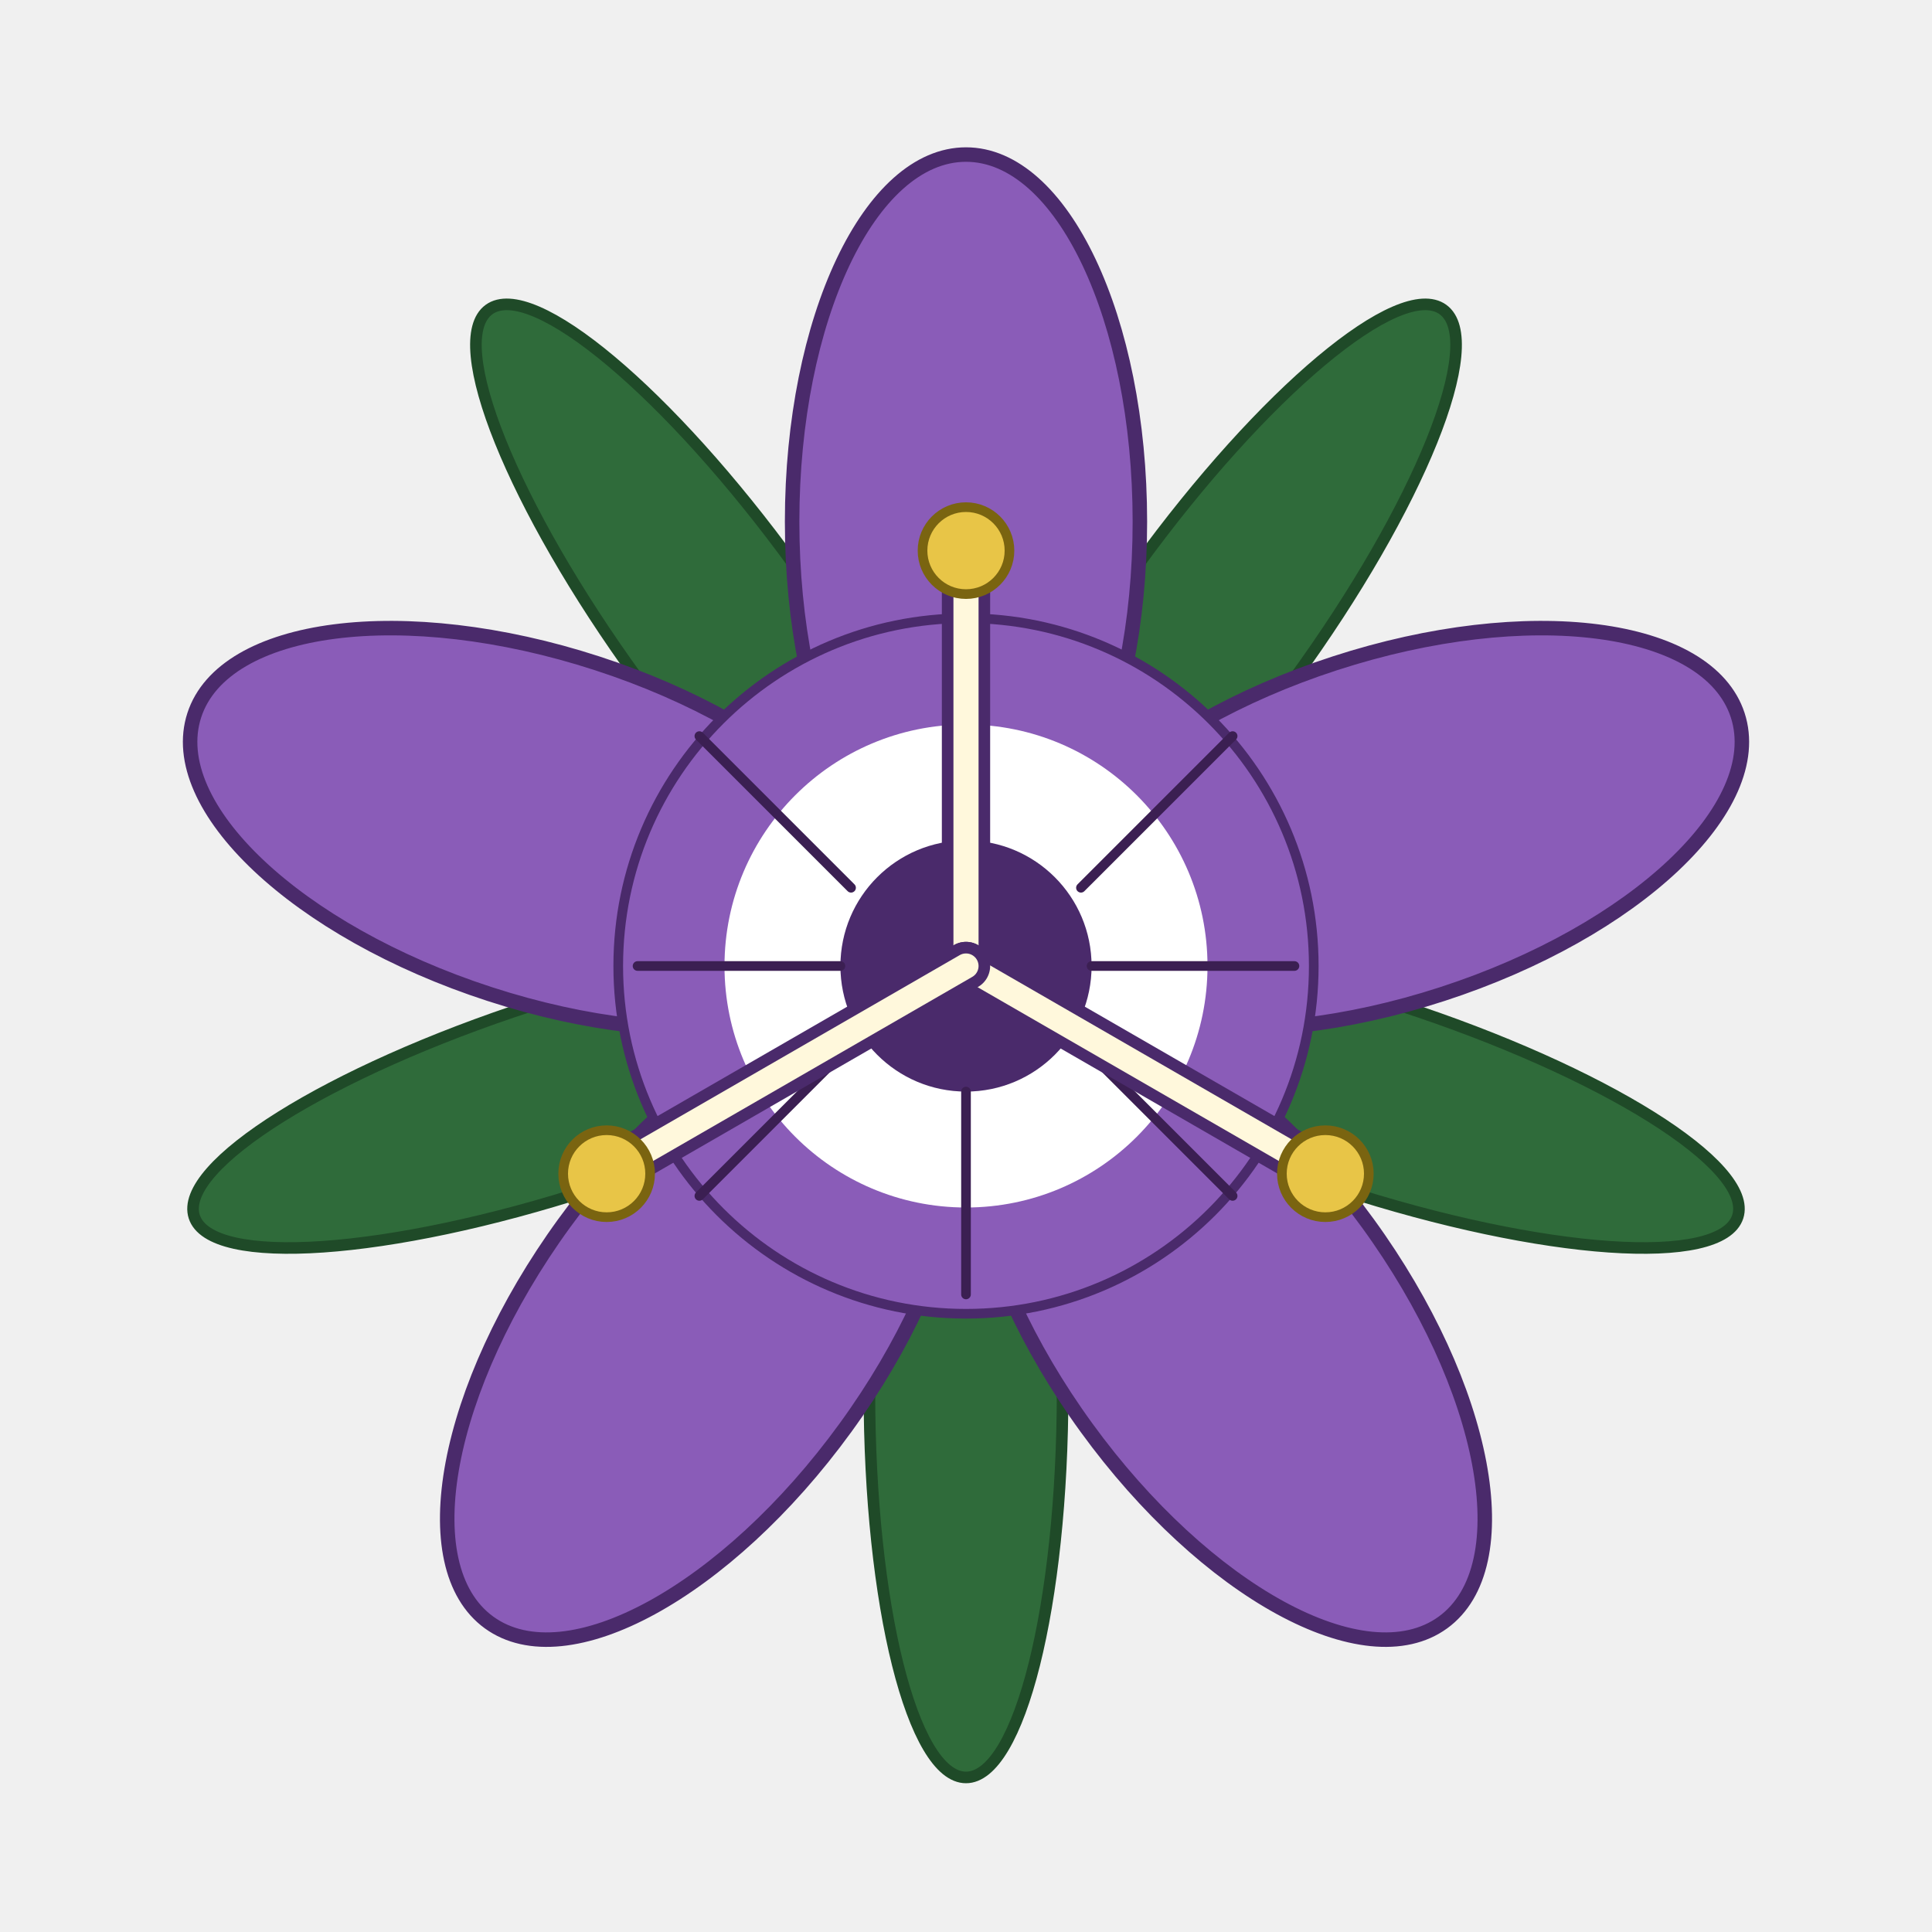
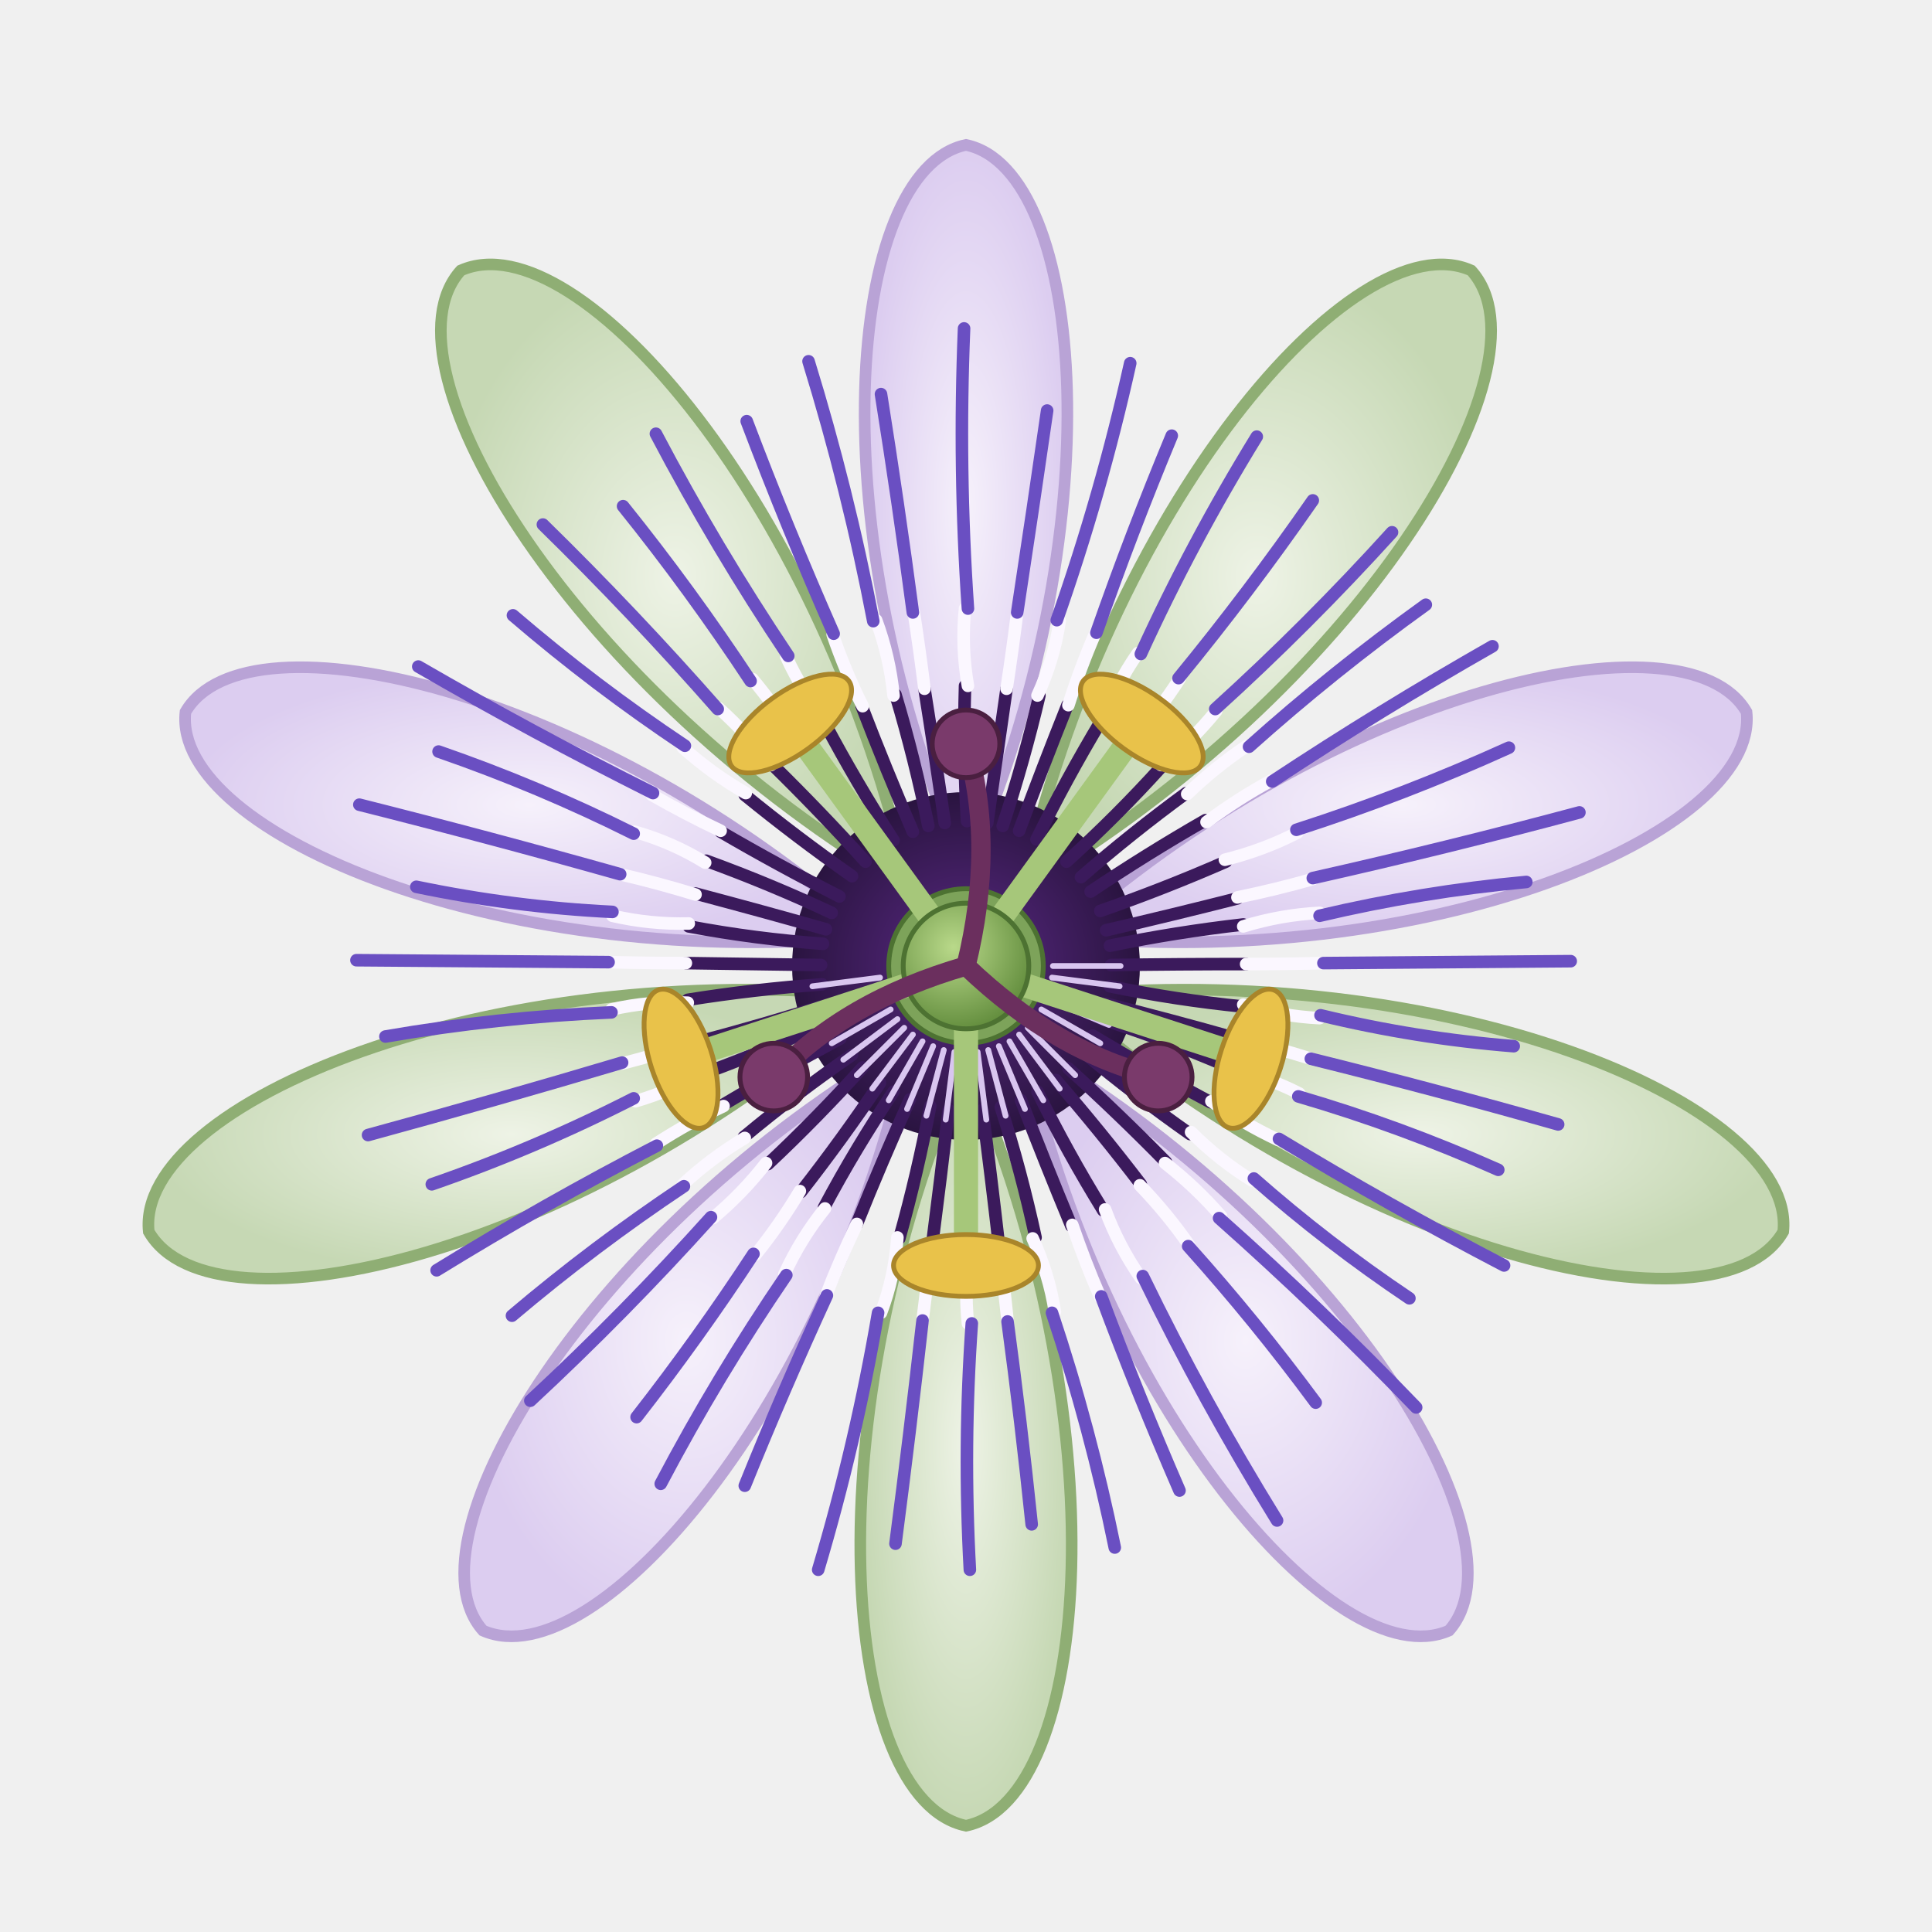
- <svg xmlns="http://www.w3.org/2000/svg" viewBox="0 0 200 200" role="img" aria-labelledby="titre-fleur-vignette">
-   <g fill="#2f6b3a" stroke="#1f4a28" stroke-width="1.2">
-     <ellipse cx="100" cy="56" rx="10" ry="40" transform="rotate(36 100 100)" />
-     <ellipse cx="100" cy="56" rx="10" ry="40" transform="rotate(108 100 100)" />
-     <ellipse cx="100" cy="56" rx="10" ry="40" transform="rotate(180 100 100)" />
-     <ellipse cx="100" cy="56" rx="10" ry="40" transform="rotate(252 100 100)" />
-     <ellipse cx="100" cy="56" rx="10" ry="40" transform="rotate(324 100 100)" />
-   </g>
-   <g fill="#8a5cb8" stroke="#4a2a6b" stroke-width="1.5">
-     <ellipse cx="100" cy="54" rx="18" ry="38" transform="rotate(0 100 100)" />
-     <ellipse cx="100" cy="54" rx="18" ry="38" transform="rotate(72 100 100)" />
-     <ellipse cx="100" cy="54" rx="18" ry="38" transform="rotate(144 100 100)" />
-     <ellipse cx="100" cy="54" rx="18" ry="38" transform="rotate(216 100 100)" />
-     <ellipse cx="100" cy="54" rx="18" ry="38" transform="rotate(288 100 100)" />
-   </g>
-   <circle cx="100" cy="100" r="36" fill="#8a5cb8" stroke="#4a2a6b" stroke-width="1" />
-   <circle cx="100" cy="100" r="25" fill="#ffffff" />
-   <circle cx="100" cy="100" r="13" fill="#4a2a6b" />
-   <g stroke="#3b1f52" stroke-width="1" stroke-linecap="round">
-     <line x1="100" y1="87" x2="100" y2="66" />
-     <line x1="111.9" y1="91.9" x2="127.6" y2="76.2" />
-     <line x1="113" y1="100" x2="134" y2="100" />
-     <line x1="111.9" y1="108.1" x2="127.6" y2="123.8" />
-     <line x1="100" y1="113" x2="100" y2="134" />
-     <line x1="88.1" y1="108.1" x2="72.4" y2="123.8" />
-     <line x1="87" y1="100" x2="66" y2="100" />
-     <line x1="88.1" y1="91.9" x2="72.4" y2="76.2" />
-   </g>
-   <line x1="100" y1="100" x2="100" y2="58" stroke="#4a2a6b" stroke-width="5" stroke-linecap="round" />
-   <line x1="100" y1="100" x2="100" y2="58" stroke="#fff8dc" stroke-width="2.6" stroke-linecap="round" />
-   <circle cx="100" cy="57" r="4.5" fill="#e8c547" stroke="#7a6410" stroke-width="1" />
-   <line x1="100" y1="100" x2="136.4" y2="121" stroke="#4a2a6b" stroke-width="5" stroke-linecap="round" />
-   <line x1="100" y1="100" x2="136.4" y2="121" stroke="#fff8dc" stroke-width="2.6" stroke-linecap="round" />
-   <circle cx="137.2" cy="121.5" r="4.5" fill="#e8c547" stroke="#7a6410" stroke-width="1" />
-   <line x1="100" y1="100" x2="63.6" y2="121" stroke="#4a2a6b" stroke-width="5" stroke-linecap="round" />
-   <line x1="100" y1="100" x2="63.6" y2="121" stroke="#fff8dc" stroke-width="2.6" stroke-linecap="round" />
-   <circle cx="62.8" cy="121.5" r="4.5" fill="#e8c547" stroke="#7a6410" stroke-width="1" />
+ <svg xmlns="http://www.w3.org/2000/svg" viewBox="0 0 200 200" role="img" aria-labelledby="t-vign">
+   <defs>
+     <radialGradient id="vign-pet" cx="50%" cy="50%" r="50%">
+       <stop offset="0" stop-color="#f6f1fb" />
+       <stop offset="1" stop-color="#dccdf0" />
+     </radialGradient>
+     <radialGradient id="vign-sep" cx="50%" cy="50%" r="50%">
+       <stop offset="0" stop-color="#eef3e6" />
+       <stop offset="1" stop-color="#c6d8b4" />
+     </radialGradient>
+     <radialGradient id="vign-coeur" cx="50%" cy="50%" r="50%">
+       <stop offset="0" stop-color="#5b2a86" />
+       <stop offset="1" stop-color="#2a1440" />
+     </radialGradient>
+     <radialGradient id="vign-ova" cx="40%" cy="35%" r="70%">
+       <stop offset="0" stop-color="#b9d98a" />
+       <stop offset="1" stop-color="#5f8a3a" />
+     </radialGradient>
+   </defs>
+   <path d="M105.9 91.9 C114.5 52.7 140.2 22.6 152.3 28 C161.2 37.8 140.5 71.6 105.9 91.9Z" fill="url(#vign-sep)" stroke="#8fae74" stroke-width="1.2" />
+   <path d="M109.5 103.1 C149.5 99.1 186 114.3 184.6 127.5 C178 139 139.5 129.8 109.5 103.1Z" fill="url(#vign-sep)" stroke="#8fae74" stroke-width="1.2" />
+   <path d="M100 110 C116.1 146.8 113 186.3 100 189 C87 186.3 83.9 146.8 100 110Z" fill="url(#vign-sep)" stroke="#8fae74" stroke-width="1.2" />
+   <path d="M90.5 103.1 C60.5 129.8 22 139 15.4 127.5 C14 114.3 50.5 99.1 90.5 103.1Z" fill="url(#vign-sep)" stroke="#8fae74" stroke-width="1.2" />
+   <path d="M94.1 91.9 C59.5 71.6 38.8 37.8 47.7 28 C59.8 22.6 85.5 52.7 94.1 91.9Z" fill="url(#vign-sep)" stroke="#8fae74" stroke-width="1.2" />
+   <path d="M100 90 C84.5 55.1 87.6 17.6 100 15 C112.4 17.6 115.5 55.1 100 90Z" fill="url(#vign-pet)" stroke="#b9a3d6" stroke-width="1.2" />
+   <path d="M109.5 96.9 C137.9 71.4 174.5 62.8 180.8 73.7 C182.2 86.3 147.5 100.8 109.5 96.9Z" fill="url(#vign-pet)" stroke="#b9a3d6" stroke-width="1.2" />
+   <path d="M105.9 108.1 C138.9 127.2 158.4 159.4 150 168.8 C138.4 173.9 113.9 145.4 105.9 108.1Z" fill="url(#vign-pet)" stroke="#b9a3d6" stroke-width="1.2" />
+   <path d="M94.1 108.1 C86.1 145.4 61.6 173.9 50 168.8 C41.6 159.4 61.1 127.2 94.1 108.1Z" fill="url(#vign-pet)" stroke="#b9a3d6" stroke-width="1.2" />
+   <path d="M90.5 96.9 C52.5 100.8 17.8 86.3 19.2 73.7 C25.5 62.8 62.1 71.4 90.5 96.9Z" fill="url(#vign-pet)" stroke="#b9a3d6" stroke-width="1.2" />
+   <circle cx="100" cy="100" r="18" fill="url(#vign-coeur)" />
+   <path d="M115 99.9 Q122 99.8 129 99.8" stroke="#3b1a5c" stroke-width="1.3" stroke-linecap="round" fill="none" />
+   <path d="M129 99.8 Q133 99.8 137 99.7" stroke="#fbf7ff" stroke-width="1.3" stroke-linecap="round" fill="none" />
+   <path d="M137 99.7 Q149.8 99.6 162.6 99.5" stroke="#6a4fc2" stroke-width="1.3" stroke-linecap="round" fill="none" />
+   <path d="M114.9 102.1 Q121.7 103.5 128.7 104.2" stroke="#3b1a5c" stroke-width="1.3" stroke-linecap="round" fill="none" />
+   <path d="M128.7 104 Q132.6 105.2 136.6 105.4" stroke="#fbf7ff" stroke-width="1.3" stroke-linecap="round" fill="none" />
+   <path d="M136.7 105.1 Q146.6 107.5 156.7 108.3" stroke="#6a4fc2" stroke-width="1.3" stroke-linecap="round" fill="none" />
+   <path d="M114.5 103.9 Q121.3 105.6 128 107.5" stroke="#3b1a5c" stroke-width="1.3" stroke-linecap="round" fill="none" />
+   <path d="M128 107.5 Q131.9 108.4 135.7 109.6" stroke="#fbf7ff" stroke-width="1.3" stroke-linecap="round" fill="none" />
+   <path d="M135.7 109.6 Q148.6 112.8 161.3 116.4" stroke="#6a4fc2" stroke-width="1.3" stroke-linecap="round" fill="none" />
+   <path d="M114 105.5 Q120.6 107.6 127.1 110.4" stroke="#3b1a5c" stroke-width="1.3" stroke-linecap="round" fill="none" />
+   <path d="M127 110.6 Q131 111.4 134.5 113.2" stroke="#fbf7ff" stroke-width="1.3" stroke-linecap="round" fill="none" />
+   <path d="M134.4 113.5 Q145 116.6 155.1 121.1" stroke="#6a4fc2" stroke-width="1.3" stroke-linecap="round" fill="none" />
+   <path d="M113.1 107.2 Q119.1 110.8 125.3 114.1" stroke="#3b1a5c" stroke-width="1.3" stroke-linecap="round" fill="none" />
+   <path d="M125.4 114 Q128.7 116.3 132.3 118" stroke="#fbf7ff" stroke-width="1.3" stroke-linecap="round" fill="none" />
+   <path d="M132.4 117.9 Q143.8 124.8 155.7 131" stroke="#6a4fc2" stroke-width="1.3" stroke-linecap="round" fill="none" />
+   <path d="M112.1 108.9 Q117.5 113.4 123.2 117.4" stroke="#3b1a5c" stroke-width="1.3" stroke-linecap="round" fill="none" />
+   <path d="M123.3 117.2 Q126.2 120.1 129.6 122.2" stroke="#fbf7ff" stroke-width="1.3" stroke-linecap="round" fill="none" />
+   <path d="M129.8 122 Q137.4 128.7 145.9 134.4" stroke="#6a4fc2" stroke-width="1.3" stroke-linecap="round" fill="none" />
+   <path d="M110.6 110.6 Q115.8 115.3 120.7 120.3" stroke="#3b1a5c" stroke-width="1.3" stroke-linecap="round" fill="none" />
+   <path d="M120.6 120.4 Q123.8 122.9 126.4 125.9" stroke="#fbf7ff" stroke-width="1.3" stroke-linecap="round" fill="none" />
+   <path d="M126.2 126.1 Q136.8 135.5 146.6 145.7" stroke="#6a4fc2" stroke-width="1.3" stroke-linecap="round" fill="none" />
+   <path d="M109.3 111.8 Q113.9 117.1 118.1 122.6" stroke="#3b1a5c" stroke-width="1.3" stroke-linecap="round" fill="none" />
+   <path d="M118 122.7 Q120.8 125.6 123.1 128.9" stroke="#fbf7ff" stroke-width="1.3" stroke-linecap="round" fill="none" />
+   <path d="M123 129 Q130 136.8 136.2 145.2" stroke="#6a4fc2" stroke-width="1.3" stroke-linecap="round" fill="none" />
+   <path d="M107.4 113 Q110.5 119.3 114.2 125.3" stroke="#3b1a5c" stroke-width="1.3" stroke-linecap="round" fill="none" />
+   <path d="M114.4 125.2 Q115.8 129 118.1 132.3" stroke="#fbf7ff" stroke-width="1.3" stroke-linecap="round" fill="none" />
+   <path d="M118.3 132.1 Q124.6 145.1 132.2 157.4" stroke="#6a4fc2" stroke-width="1.3" stroke-linecap="round" fill="none" />
+   <path d="M105.7 113.9 Q108.2 120.4 110.9 126.9" stroke="#3b1a5c" stroke-width="1.3" stroke-linecap="round" fill="none" />
+   <path d="M111 126.8 Q112.3 130.6 113.9 134.3" stroke="#fbf7ff" stroke-width="1.3" stroke-linecap="round" fill="none" />
+   <path d="M114 134.2 Q117.8 144.4 122.1 154.3" stroke="#6a4fc2" stroke-width="1.3" stroke-linecap="round" fill="none" />
+   <path d="M103.6 114.6 Q105.7 121.2 107.2 128.1" stroke="#3b1a5c" stroke-width="1.3" stroke-linecap="round" fill="none" />
+   <path d="M106.9 128.2 Q108.6 131.9 109.2 135.8" stroke="#fbf7ff" stroke-width="1.3" stroke-linecap="round" fill="none" />
+   <path d="M108.9 135.9 Q112.9 147.9 115.4 160.2" stroke="#6a4fc2" stroke-width="1.3" stroke-linecap="round" fill="none" />
+   <path d="M101.7 114.9 Q102.6 121.8 103.4 128.8" stroke="#3b1a5c" stroke-width="1.3" stroke-linecap="round" fill="none" />
+   <path d="M103.4 128.8 Q103.9 132.8 104.3 136.7" stroke="#fbf7ff" stroke-width="1.3" stroke-linecap="round" fill="none" />
+   <path d="M104.3 136.8 Q105.7 147.2 106.8 157.8" stroke="#6a4fc2" stroke-width="1.3" stroke-linecap="round" fill="none" />
+   <path d="M100.2 115 Q99.8 122 100.2 129" stroke="#3b1a5c" stroke-width="1.3" stroke-linecap="round" fill="none" />
+   <path d="M100.4 129 Q99.8 133 100.2 137" stroke="#fbf7ff" stroke-width="1.3" stroke-linecap="round" fill="none" />
+   <path d="M100.6 137 Q99.7 149.7 100.4 162.5" stroke="#6a4fc2" stroke-width="1.3" stroke-linecap="round" fill="none" />
+   <path d="M98.2 114.9 Q97.4 121.8 96.5 128.8" stroke="#3b1a5c" stroke-width="1.3" stroke-linecap="round" fill="none" />
+   <path d="M96.4 128.8 Q96 132.8 95.5 136.7" stroke="#fbf7ff" stroke-width="1.3" stroke-linecap="round" fill="none" />
+   <path d="M95.5 136.7 Q94.2 148.3 92.7 159.8" stroke="#6a4fc2" stroke-width="1.3" stroke-linecap="round" fill="none" />
+   <path d="M96.3 114.5 Q95 121.4 93.1 128.2" stroke="#3b1a5c" stroke-width="1.3" stroke-linecap="round" fill="none" />
+   <path d="M92.9 128.1 Q92.6 132.2 91.2 135.9" stroke="#fbf7ff" stroke-width="1.3" stroke-linecap="round" fill="none" />
+   <path d="M90.9 135.9 Q88.6 149.4 84.7 162.5" stroke="#6a4fc2" stroke-width="1.3" stroke-linecap="round" fill="none" />
+   <path d="M94.2 113.8 Q91.3 120.2 88.7 126.7" stroke="#3b1a5c" stroke-width="1.3" stroke-linecap="round" fill="none" />
+   <path d="M88.7 126.7 Q87 130.3 85.5 134.1" stroke="#fbf7ff" stroke-width="1.3" stroke-linecap="round" fill="none" />
+   <path d="M85.6 134.1 Q81.1 143.9 77.1 153.8" stroke="#6a4fc2" stroke-width="1.3" stroke-linecap="round" fill="none" />
+   <path d="M92.5 113 Q88.6 118.8 85.3 125" stroke="#3b1a5c" stroke-width="1.3" stroke-linecap="round" fill="none" />
+   <path d="M85.4 125.1 Q82.9 128.2 81.2 131.9" stroke="#fbf7ff" stroke-width="1.3" stroke-linecap="round" fill="none" />
+   <path d="M81.4 132 Q74.3 142.4 68.4 153.6" stroke="#6a4fc2" stroke-width="1.3" stroke-linecap="round" fill="none" />
+   <path d="M91.1 112.1 Q87.2 117.9 82.9 123.4" stroke="#3b1a5c" stroke-width="1.3" stroke-linecap="round" fill="none" />
+   <path d="M82.8 123.3 Q80.7 126.8 78.2 129.9" stroke="#fbf7ff" stroke-width="1.3" stroke-linecap="round" fill="none" />
+   <path d="M78 129.8 Q72.3 138.5 65.9 146.7" stroke="#6a4fc2" stroke-width="1.3" stroke-linecap="round" fill="none" />
+   <path d="M89.3 110.5 Q84.6 115.7 79.5 120.5" stroke="#3b1a5c" stroke-width="1.3" stroke-linecap="round" fill="none" />
+   <path d="M79.3 120.4 Q76.9 123.5 73.8 126.1" stroke="#fbf7ff" stroke-width="1.3" stroke-linecap="round" fill="none" />
+   <path d="M73.6 126 Q64.7 135.9 54.9 145" stroke="#6a4fc2" stroke-width="1.3" stroke-linecap="round" fill="none" />
+   <path d="M88.2 109.2 Q82.4 113.2 77 117.7" stroke="#3b1a5c" stroke-width="1.3" stroke-linecap="round" fill="none" />
+   <path d="M77.1 117.8 Q73.6 119.9 70.7 122.6" stroke="#fbf7ff" stroke-width="1.3" stroke-linecap="round" fill="none" />
+   <path d="M70.8 122.8 Q61.5 129 53 136.2" stroke="#6a4fc2" stroke-width="1.3" stroke-linecap="round" fill="none" />
+   <path d="M87 107.5 Q80.8 110.8 74.8 114.4" stroke="#3b1a5c" stroke-width="1.3" stroke-linecap="round" fill="none" />
+   <path d="M74.9 114.5 Q71.3 116.2 67.9 118.4" stroke="#fbf7ff" stroke-width="1.3" stroke-linecap="round" fill="none" />
+   <path d="M68 118.6 Q56.4 124.6 45.2 131.5" stroke="#6a4fc2" stroke-width="1.3" stroke-linecap="round" fill="none" />
+   <path d="M86.1 105.6 Q79.7 108.6 73.2 111" stroke="#3b1a5c" stroke-width="1.3" stroke-linecap="round" fill="none" />
+   <path d="M73.1 110.8 Q69.6 112.9 65.8 114" stroke="#fbf7ff" stroke-width="1.3" stroke-linecap="round" fill="none" />
+   <path d="M65.6 113.7 Q55.4 118.9 44.7 122.6" stroke="#6a4fc2" stroke-width="1.3" stroke-linecap="round" fill="none" />
+   <path d="M85.6 104 Q78.9 106.1 72.1 107.9" stroke="#3b1a5c" stroke-width="1.3" stroke-linecap="round" fill="none" />
+   <path d="M72.1 107.8 Q68.3 109.1 64.4 110.1" stroke="#fbf7ff" stroke-width="1.3" stroke-linecap="round" fill="none" />
+   <path d="M64.4 110 Q51.3 113.9 38.1 117.5" stroke="#6a4fc2" stroke-width="1.3" stroke-linecap="round" fill="none" />
+   <path d="M85.1 101.9 Q78.1 102.4 71.2 103.5" stroke="#3b1a5c" stroke-width="1.3" stroke-linecap="round" fill="none" />
+   <path d="M71.2 103.8 Q67.2 103.6 63.3 104.5" stroke="#fbf7ff" stroke-width="1.3" stroke-linecap="round" fill="none" />
+   <path d="M63.3 104.8 Q51.5 105.3 39.9 107.3" stroke="#6a4fc2" stroke-width="1.3" stroke-linecap="round" fill="none" />
+   <path d="M85 99.9 Q78 99.8 71 99.7" stroke="#3b1a5c" stroke-width="1.3" stroke-linecap="round" fill="none" />
+   <path d="M71 99.7 Q67 99.7 63 99.6" stroke="#fbf7ff" stroke-width="1.3" stroke-linecap="round" fill="none" />
+   <path d="M63 99.6 Q49.9 99.5 36.9 99.4" stroke="#6a4fc2" stroke-width="1.3" stroke-linecap="round" fill="none" />
+   <path d="M85.2 97.7 Q78.2 97.2 71.3 95.9" stroke="#3b1a5c" stroke-width="1.3" stroke-linecap="round" fill="none" />
+   <path d="M71.3 95.6 Q67.3 95.7 63.4 94.8" stroke="#fbf7ff" stroke-width="1.3" stroke-linecap="round" fill="none" />
+   <path d="M63.4 94.4 Q53.2 93.9 43.1 91.8" stroke="#6a4fc2" stroke-width="1.3" stroke-linecap="round" fill="none" />
+   <path d="M85.5 96.2 Q78.8 94.3 72 92.5" stroke="#3b1a5c" stroke-width="1.3" stroke-linecap="round" fill="none" />
+   <path d="M72 92.6 Q68.1 91.4 64.2 90.5" stroke="#fbf7ff" stroke-width="1.3" stroke-linecap="round" fill="none" />
+   <path d="M64.2 90.5 Q50.7 86.7 37.2 83.3" stroke="#6a4fc2" stroke-width="1.3" stroke-linecap="round" fill="none" />
+   <path d="M86.1 94.5 Q79.7 91.5 73.1 89.1" stroke="#3b1a5c" stroke-width="1.3" stroke-linecap="round" fill="none" />
+   <path d="M73 89.3 Q69.6 87.2 65.7 86.1" stroke="#fbf7ff" stroke-width="1.3" stroke-linecap="round" fill="none" />
+   <path d="M65.6 86.3 Q55.8 81.4 45.4 77.8" stroke="#6a4fc2" stroke-width="1.3" stroke-linecap="round" fill="none" />
+   <path d="M86.9 92.8 Q80.6 89.6 74.6 86.1" stroke="#3b1a5c" stroke-width="1.3" stroke-linecap="round" fill="none" />
+   <path d="M74.6 86 Q71 84.3 67.5 82.3" stroke="#fbf7ff" stroke-width="1.3" stroke-linecap="round" fill="none" />
+   <path d="M67.6 82.1 Q55.2 75.9 43.3 69" stroke="#6a4fc2" stroke-width="1.3" stroke-linecap="round" fill="none" />
+   <path d="M88.2 90.7 Q82.5 86.7 77.1 82.3" stroke="#3b1a5c" stroke-width="1.3" stroke-linecap="round" fill="none" />
+   <path d="M77.2 82.1 Q73.7 80.1 70.7 77.4" stroke="#fbf7ff" stroke-width="1.3" stroke-linecap="round" fill="none" />
+   <path d="M70.9 77.2 Q61.6 71 53.1 63.7" stroke="#6a4fc2" stroke-width="1.3" stroke-linecap="round" fill="none" />
+   <path d="M89.6 89.2 Q84.9 84 79.9 79.1" stroke="#3b1a5c" stroke-width="1.3" stroke-linecap="round" fill="none" />
+   <path d="M79.8 79.2 Q77.4 76 74.4 73.3" stroke="#fbf7ff" stroke-width="1.3" stroke-linecap="round" fill="none" />
+   <path d="M74.3 73.4 Q65.6 63.5 56.2 54.3" stroke="#6a4fc2" stroke-width="1.3" stroke-linecap="round" fill="none" />
+   <path d="M91 88 Q87 82.3 82.7 76.8" stroke="#3b1a5c" stroke-width="1.3" stroke-linecap="round" fill="none" />
+   <path d="M82.5 76.8 Q80.5 73.4 77.9 70.3" stroke="#fbf7ff" stroke-width="1.3" stroke-linecap="round" fill="none" />
+   <path d="M77.7 70.5 Q71.5 61.1 64.5 52.4" stroke="#6a4fc2" stroke-width="1.3" stroke-linecap="round" fill="none" />
+   <path d="M92.5 87 Q88.7 81.1 85.4 74.9" stroke="#3b1a5c" stroke-width="1.3" stroke-linecap="round" fill="none" />
+   <path d="M85.6 74.8 Q83.1 71.7 81.4 68" stroke="#fbf7ff" stroke-width="1.3" stroke-linecap="round" fill="none" />
+   <path d="M81.6 67.9 Q74.1 56.7 67.9 44.9" stroke="#6a4fc2" stroke-width="1.3" stroke-linecap="round" fill="none" />
+   <path d="M94.5 86.1 Q91.7 79.6 89.2 73.1" stroke="#3b1a5c" stroke-width="1.3" stroke-linecap="round" fill="none" />
+   <path d="M89.3 73.1 Q87.5 69.5 86.2 65.7" stroke="#fbf7ff" stroke-width="1.3" stroke-linecap="round" fill="none" />
+   <path d="M86.3 65.6 Q81.5 54.7 77.3 43.6" stroke="#6a4fc2" stroke-width="1.3" stroke-linecap="round" fill="none" />
+   <path d="M96.1 85.5 Q94.7 78.6 92.7 71.9" stroke="#3b1a5c" stroke-width="1.3" stroke-linecap="round" fill="none" />
+   <path d="M92.5 72 Q92.1 68 90.7 64.2" stroke="#fbf7ff" stroke-width="1.3" stroke-linecap="round" fill="none" />
+   <path d="M90.4 64.3 Q87.8 50.7 83.7 37.4" stroke="#6a4fc2" stroke-width="1.3" stroke-linecap="round" fill="none" />
+   <path d="M97.8 85.2 Q96.8 78.2 95.7 71.3" stroke="#3b1a5c" stroke-width="1.3" stroke-linecap="round" fill="none" />
+   <path d="M95.7 71.3 Q95.2 67.3 94.6 63.4" stroke="#fbf7ff" stroke-width="1.3" stroke-linecap="round" fill="none" />
+   <path d="M94.5 63.4 Q93 52.1 91.2 40.8" stroke="#6a4fc2" stroke-width="1.3" stroke-linecap="round" fill="none" />
+   <path d="M100.1 85 Q99.7 78 99.9 71" stroke="#3b1a5c" stroke-width="1.3" stroke-linecap="round" fill="none" />
+   <path d="M100.2 71 Q99.5 67 99.9 63" stroke="#fbf7ff" stroke-width="1.3" stroke-linecap="round" fill="none" />
+   <path d="M100.2 63 Q99.2 48.5 99.8 34" stroke="#6a4fc2" stroke-width="1.3" stroke-linecap="round" fill="none" />
+   <path d="M102.2 85.2 Q103.2 78.2 104.2 71.3" stroke="#3b1a5c" stroke-width="1.3" stroke-linecap="round" fill="none" />
+   <path d="M104.2 71.3 Q104.8 67.4 105.3 63.4" stroke="#fbf7ff" stroke-width="1.3" stroke-linecap="round" fill="none" />
+   <path d="M105.3 63.4 Q106.9 52.9 108.4 42.5" stroke="#6a4fc2" stroke-width="1.3" stroke-linecap="round" fill="none" />
+   <path d="M103.8 85.5 Q106 78.8 107.6 72" stroke="#3b1a5c" stroke-width="1.3" stroke-linecap="round" fill="none" />
+   <path d="M107.4 72 Q109.1 68.3 109.7 64.3" stroke="#fbf7ff" stroke-width="1.3" stroke-linecap="round" fill="none" />
+   <path d="M109.4 64.2 Q114 51.1 117 37.6" stroke="#6a4fc2" stroke-width="1.3" stroke-linecap="round" fill="none" />
+   <path d="M105.5 86 Q107.9 79.5 110.5 73" stroke="#3b1a5c" stroke-width="1.3" stroke-linecap="round" fill="none" />
+   <path d="M110.6 73 Q111.8 69.2 113.4 65.5" stroke="#fbf7ff" stroke-width="1.3" stroke-linecap="round" fill="none" />
+   <path d="M113.5 65.5 Q117.1 55.2 121.3 45.1" stroke="#6a4fc2" stroke-width="1.3" stroke-linecap="round" fill="none" />
+   <path d="M107.3 86.9 Q110.4 80.6 114 74.6" stroke="#3b1a5c" stroke-width="1.3" stroke-linecap="round" fill="none" />
+   <path d="M114.1 74.7 Q115.5 70.9 117.8 67.6" stroke="#fbf7ff" stroke-width="1.3" stroke-linecap="round" fill="none" />
+   <path d="M118.1 67.7 Q123.4 56.1 130.1 45.2" stroke="#6a4fc2" stroke-width="1.3" stroke-linecap="round" fill="none" />
+   <path d="M108.9 87.9 Q113.3 82.5 117.3 76.8" stroke="#3b1a5c" stroke-width="1.3" stroke-linecap="round" fill="none" />
+   <path d="M117.2 76.7 Q119.9 73.7 122.1 70.3" stroke="#fbf7ff" stroke-width="1.3" stroke-linecap="round" fill="none" />
+   <path d="M122 70.2 Q129.3 61.3 135.9 51.8" stroke="#6a4fc2" stroke-width="1.3" stroke-linecap="round" fill="none" />
+   <path d="M110.4 89.2 Q115.6 84.5 120.3 79.3" stroke="#3b1a5c" stroke-width="1.3" stroke-linecap="round" fill="none" />
+   <path d="M120.2 79.2 Q123.4 76.7 125.9 73.6" stroke="#fbf7ff" stroke-width="1.3" stroke-linecap="round" fill="none" />
+   <path d="M125.8 73.4 Q135.4 64.7 144.1 55.1" stroke="#6a4fc2" stroke-width="1.3" stroke-linecap="round" fill="none" />
+   <path d="M111.9 90.8 Q117.2 86.2 122.8 82.1" stroke="#3b1a5c" stroke-width="1.3" stroke-linecap="round" fill="none" />
+   <path d="M122.9 82.2 Q125.8 79.4 129.1 77.2" stroke="#fbf7ff" stroke-width="1.3" stroke-linecap="round" fill="none" />
+   <path d="M129.3 77.3 Q138 69.5 147.6 62.6" stroke="#6a4fc2" stroke-width="1.3" stroke-linecap="round" fill="none" />
+   <path d="M112.9 92.3 Q118.7 88.4 124.8 84.9" stroke="#3b1a5c" stroke-width="1.3" stroke-linecap="round" fill="none" />
+   <path d="M124.9 85.1 Q128.1 82.7 131.6 80.8" stroke="#fbf7ff" stroke-width="1.3" stroke-linecap="round" fill="none" />
+   <path d="M131.7 80.9 Q142.9 73.5 154.5 66.9" stroke="#6a4fc2" stroke-width="1.3" stroke-linecap="round" fill="none" />
+   <path d="M113.9 94.3 Q120.5 92 126.9 89.2" stroke="#3b1a5c" stroke-width="1.3" stroke-linecap="round" fill="none" />
+   <path d="M126.8 89 Q130.8 88 134.3 86.2" stroke="#fbf7ff" stroke-width="1.3" stroke-linecap="round" fill="none" />
+   <path d="M134.2 85.9 Q145.4 82.3 156.2 77.4" stroke="#6a4fc2" stroke-width="1.3" stroke-linecap="round" fill="none" />
+   <path d="M114.5 96.3 Q121.4 94.7 128.1 93" stroke="#3b1a5c" stroke-width="1.3" stroke-linecap="round" fill="none" />
+   <path d="M128.1 92.9 Q132 92.1 135.9 91" stroke="#fbf7ff" stroke-width="1.3" stroke-linecap="round" fill="none" />
+   <path d="M135.9 90.9 Q149.7 87.8 163.5 84.1" stroke="#6a4fc2" stroke-width="1.3" stroke-linecap="round" fill="none" />
+   <path d="M114.9 97.9 Q121.7 96.5 128.7 95.7" stroke="#3b1a5c" stroke-width="1.3" stroke-linecap="round" fill="none" />
+   <path d="M128.7 95.9 Q132.6 94.7 136.6 94.5" stroke="#fbf7ff" stroke-width="1.3" stroke-linecap="round" fill="none" />
+   <path d="M136.6 94.8 Q147.2 92.3 158 91.3" stroke="#6a4fc2" stroke-width="1.3" stroke-linecap="round" fill="none" />
+   <path d="M109 100 L116 100" stroke="#d9c6f0" stroke-width="0.6" stroke-linecap="round" />
+   <path d="M108.9 101.2 L115.9 102.1" stroke="#d9c6f0" stroke-width="0.6" stroke-linecap="round" />
+   <path d="M108.7 102.3 L115.5 104.1" stroke="#d9c6f0" stroke-width="0.6" stroke-linecap="round" />
+   <path d="M108.3 103.4 L114.8 106.1" stroke="#d9c6f0" stroke-width="0.6" stroke-linecap="round" />
+   <path d="M107.8 104.5 L113.9 108" stroke="#d9c6f0" stroke-width="0.6" stroke-linecap="round" />
+   <path d="M107.1 105.5 L112.7 109.7" stroke="#d9c6f0" stroke-width="0.6" stroke-linecap="round" />
+   <path d="M106.4 106.4 L111.3 111.3" stroke="#d9c6f0" stroke-width="0.6" stroke-linecap="round" />
+   <path d="M105.5 107.1 L109.7 112.7" stroke="#d9c6f0" stroke-width="0.6" stroke-linecap="round" />
+   <path d="M104.5 107.8 L108 113.9" stroke="#d9c6f0" stroke-width="0.6" stroke-linecap="round" />
+   <path d="M103.4 108.3 L106.1 114.8" stroke="#d9c6f0" stroke-width="0.6" stroke-linecap="round" />
+   <path d="M102.3 108.7 L104.1 115.5" stroke="#d9c6f0" stroke-width="0.6" stroke-linecap="round" />
+   <path d="M101.2 108.9 L102.1 115.9" stroke="#d9c6f0" stroke-width="0.6" stroke-linecap="round" />
+   <path d="M100 109 L100 116" stroke="#d9c6f0" stroke-width="0.6" stroke-linecap="round" />
+   <path d="M98.8 108.9 L97.9 115.9" stroke="#d9c6f0" stroke-width="0.6" stroke-linecap="round" />
+   <path d="M97.7 108.7 L95.9 115.5" stroke="#d9c6f0" stroke-width="0.6" stroke-linecap="round" />
+   <path d="M96.6 108.3 L93.9 114.8" stroke="#d9c6f0" stroke-width="0.6" stroke-linecap="round" />
+   <path d="M95.5 107.8 L92 113.9" stroke="#d9c6f0" stroke-width="0.6" stroke-linecap="round" />
+   <path d="M94.5 107.1 L90.3 112.7" stroke="#d9c6f0" stroke-width="0.6" stroke-linecap="round" />
+   <path d="M93.6 106.4 L88.7 111.3" stroke="#d9c6f0" stroke-width="0.6" stroke-linecap="round" />
+   <path d="M92.9 105.5 L87.3 109.7" stroke="#d9c6f0" stroke-width="0.6" stroke-linecap="round" />
+   <path d="M92.2 104.5 L86.1 108" stroke="#d9c6f0" stroke-width="0.6" stroke-linecap="round" />
+   <path d="M91.7 103.4 L85.2 106.1" stroke="#d9c6f0" stroke-width="0.6" stroke-linecap="round" />
+   <path d="M91.3 102.3 L84.5 104.1" stroke="#d9c6f0" stroke-width="0.6" stroke-linecap="round" />
+   <path d="M91.1 101.2 L84.1 102.1" stroke="#d9c6f0" stroke-width="0.6" stroke-linecap="round" />
+   <circle cx="100" cy="100" r="8" fill="#7da35a" stroke="#4d7232" stroke-width="0.5" />
+   <path d="M100 100 L118.2 74.9" stroke="#a6c77a" stroke-width="2.5" stroke-linecap="round" />
+   <ellipse cx="118.2" cy="74.9" rx="7.5" ry="3.2" transform="rotate(36 118.2 74.9)" fill="#e9c24a" stroke="#a9852a" stroke-width="0.5" />
+   <path d="M100 100 L129.5 109.6" stroke="#a6c77a" stroke-width="2.5" stroke-linecap="round" />
+   <ellipse cx="129.5" cy="109.6" rx="7.5" ry="3.2" transform="rotate(108 129.5 109.6)" fill="#e9c24a" stroke="#a9852a" stroke-width="0.5" />
+   <path d="M100 100 L100 131" stroke="#a6c77a" stroke-width="2.5" stroke-linecap="round" />
+   <ellipse cx="100" cy="131" rx="7.5" ry="3.2" transform="rotate(180 100 131)" fill="#e9c24a" stroke="#a9852a" stroke-width="0.5" />
+   <path d="M100 100 L70.5 109.6" stroke="#a6c77a" stroke-width="2.5" stroke-linecap="round" />
+   <ellipse cx="70.5" cy="109.6" rx="7.5" ry="3.2" transform="rotate(252 70.5 109.6)" fill="#e9c24a" stroke="#a9852a" stroke-width="0.5" />
+   <path d="M100 100 L81.8 74.9" stroke="#a6c77a" stroke-width="2.5" stroke-linecap="round" />
+   <ellipse cx="81.8" cy="74.9" rx="7.5" ry="3.2" transform="rotate(324 81.8 74.9)" fill="#e9c24a" stroke="#a9852a" stroke-width="0.5" />
+   <ellipse cx="100" cy="100" rx="6.5" ry="6.5" fill="url(#vign-ova)" stroke="#4d7232" stroke-width="0.5" />
+   <path d="M100 100 Q103.1 87.4 100 77" stroke="#6b2f5e" stroke-width="2" stroke-linecap="round" fill="none" />
+   <circle cx="100" cy="77" r="3.5" fill="#7a3a6b" stroke="#4a1f40" stroke-width="0.5" />
+   <path d="M100 100 Q109.4 109 119.9 111.5" stroke="#6b2f5e" stroke-width="2" stroke-linecap="round" fill="none" />
+   <circle cx="119.9" cy="111.5" r="3.5" fill="#7a3a6b" stroke="#4a1f40" stroke-width="0.5" />
+   <path d="M100 100 Q87.5 103.6 80.1 111.5" stroke="#6b2f5e" stroke-width="2" stroke-linecap="round" fill="none" />
+   <circle cx="80.1" cy="111.5" r="3.5" fill="#7a3a6b" stroke="#4a1f40" stroke-width="0.5" />
</svg>
